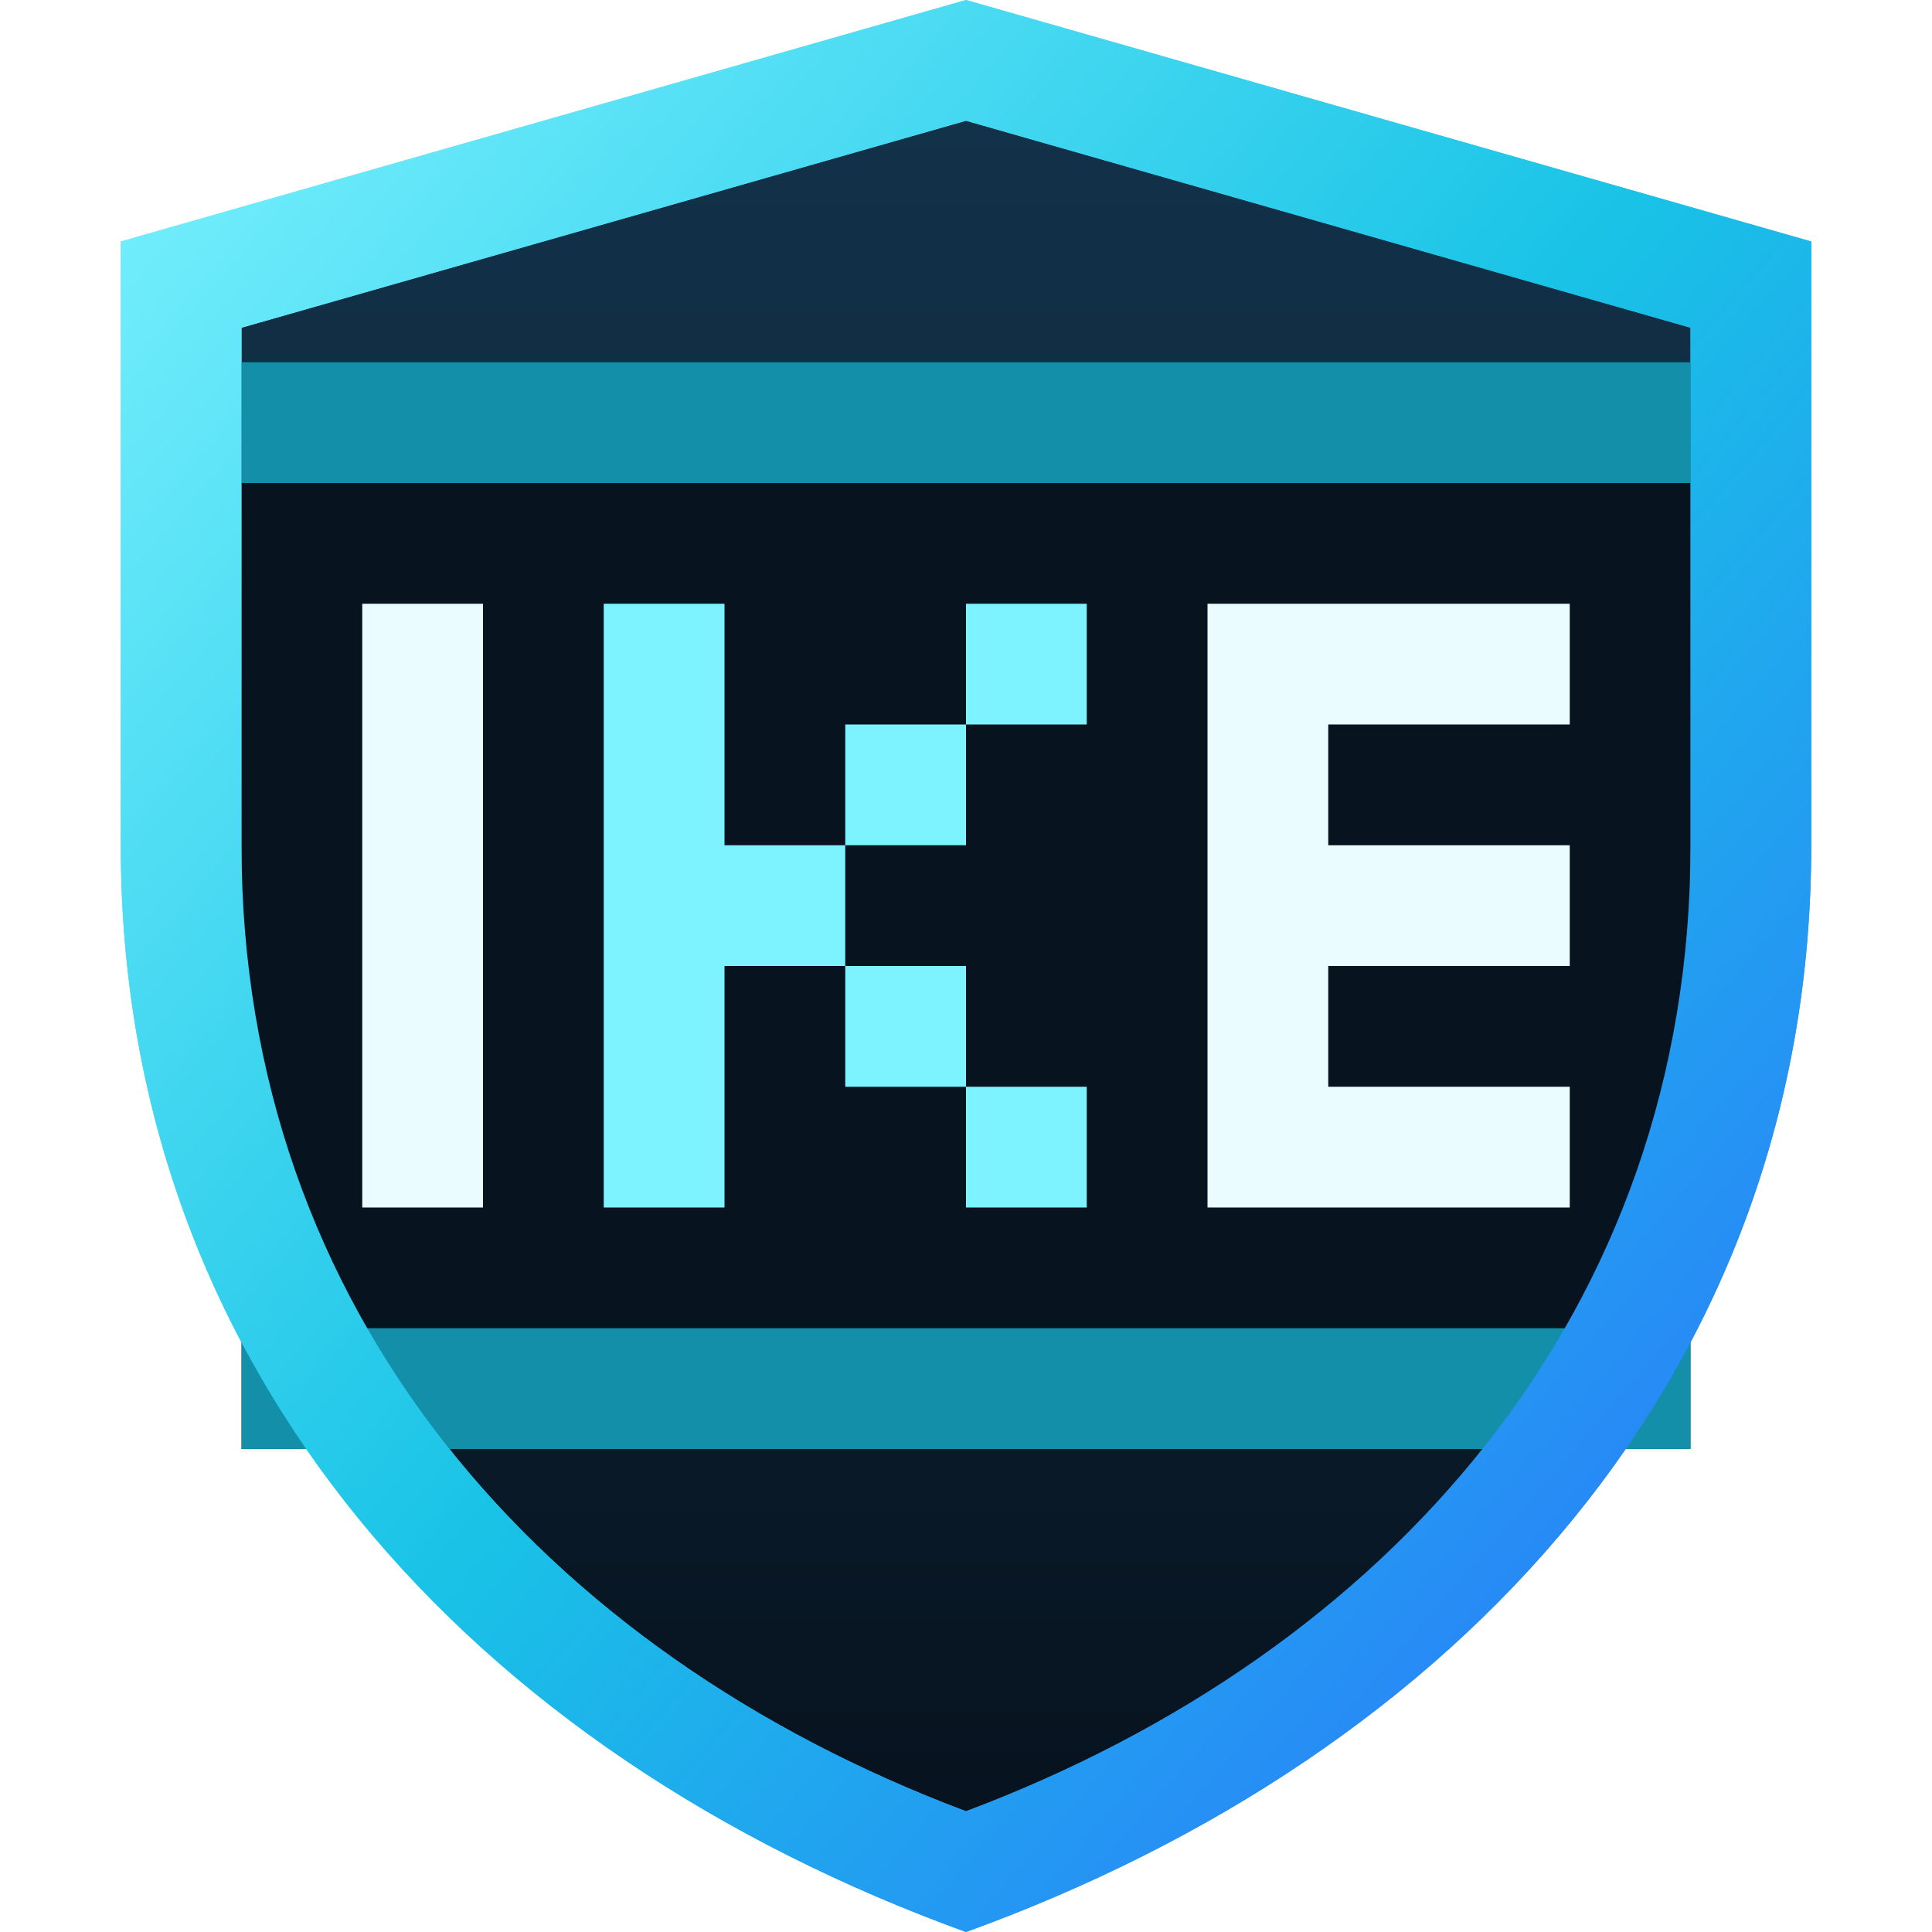
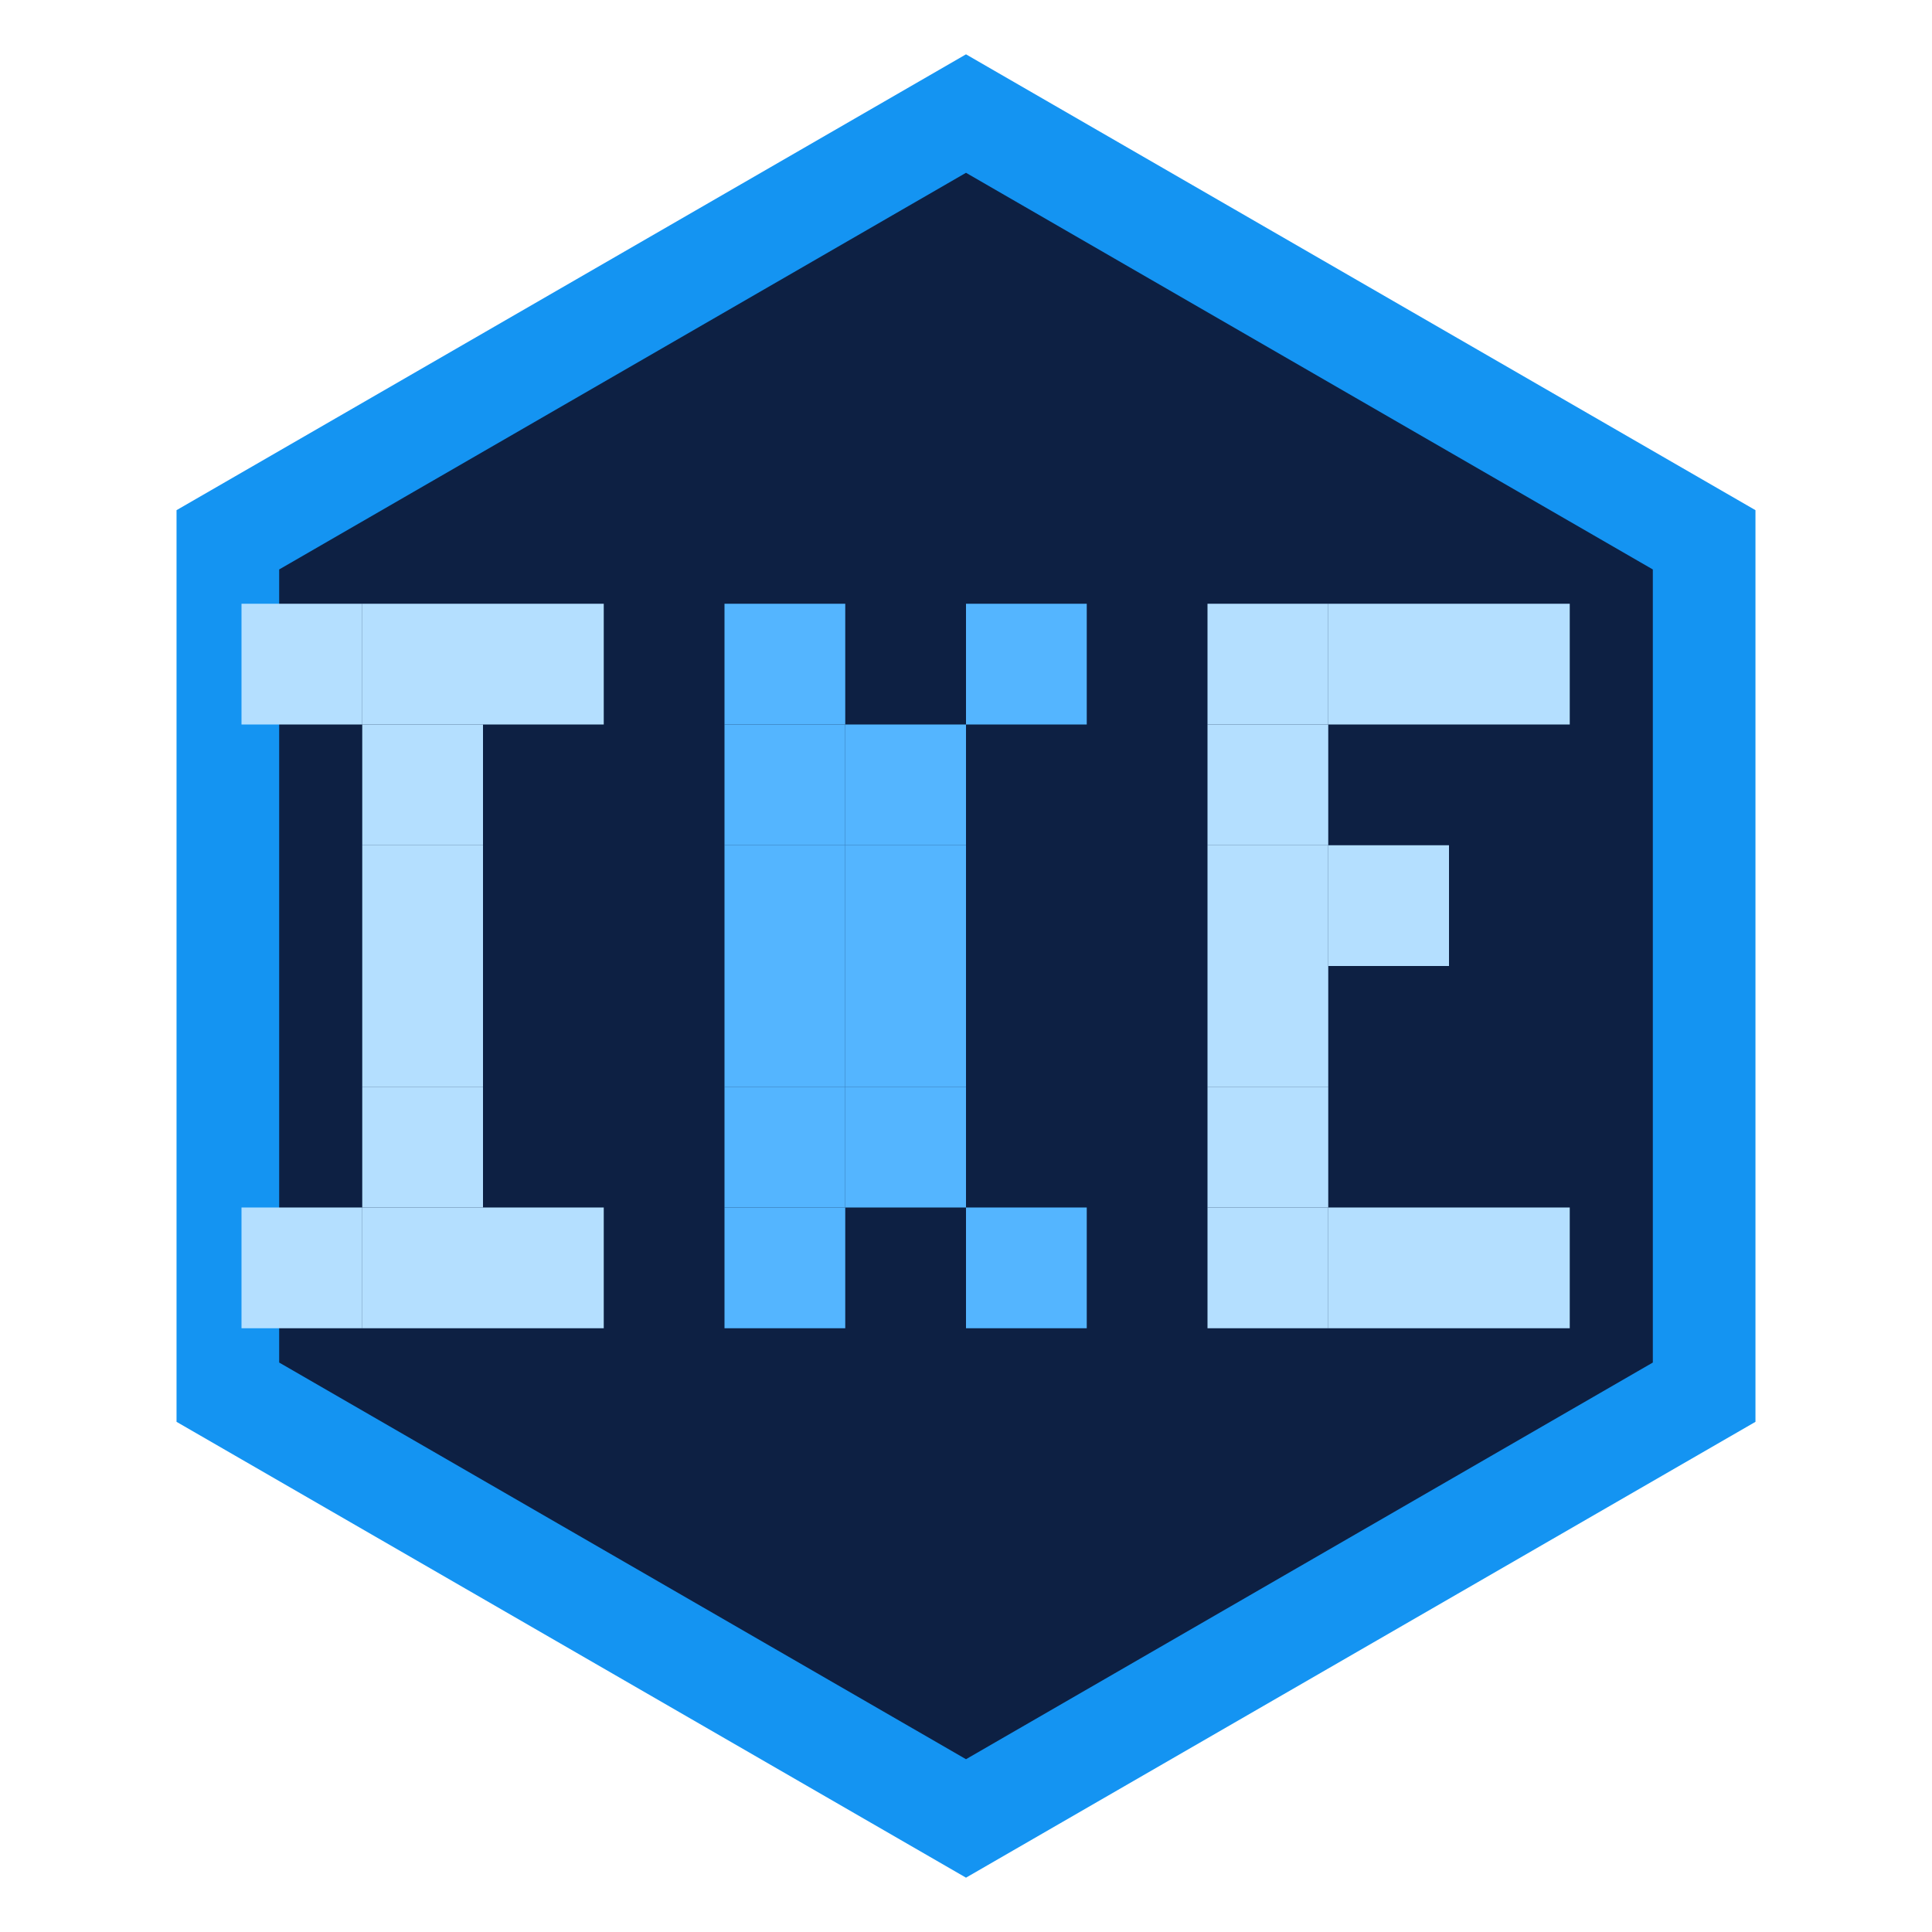
- <svg xmlns="http://www.w3.org/2000/svg" viewBox="0 0 16 16" width="16" height="16">
-   <defs>
-     <linearGradient id="body" x1="0" y1="0" x2="0" y2="1">
-       <stop offset="0" stop-color="#12324a" />
-       <stop offset="1" stop-color="#07131f" />
-     </linearGradient>
-     <linearGradient id="edge" x1="0" y1="0" x2="1" y2="1">
-       <stop offset="0" stop-color="#7df3ff" />
-       <stop offset="0.5" stop-color="#19c3e6" />
-       <stop offset="1" stop-color="#2f6bff" />
-     </linearGradient>
-   </defs>
-   <path d="M8 0 L15 2 V7 C15 11.356 12.074 14.524 8 16 C3.926 14.524 1 11.356 1 7 V2 Z" fill="url(#edge)" />
-   <path d="M8 1 L14 2.714 V7 C14 10.872 11.492 13.688 8 15 C4.508 13.688 2 10.872 2 7 V2.714 Z" fill="url(#body)" />
-   <rect x="2" y="3" width="12" height="9" fill="#07131f" />
-   <path d="M2 3h12v1h-12Z M2 11h12v1h-12Z" fill="#19c3e6" opacity="0.7" />
-   <path d="M8 0 L15 2 V7 C15 11.356 12.074 14.524 8 16 C3.926 14.524 1 11.356 1 7 V2 Z M8 1 L14 2.714 V7 C14 10.872 11.492 13.688 8 15 C4.508 13.688 2 10.872 2 7 V2.714 Z" fill="url(#edge)" fill-rule="evenodd" />
-   <path id="lettering" fill="#eafcff" d="M3 5h1v5h-1Z M10 5h3v1h-3Z M10 6h1v1h-1Z M10 7h3v1h-3Z M10 8h1v1h-1Z M10 9h3v1h-3Z" />
-   <path id="lettering-k" fill="#7df3ff" d="M5 5h1v2h-1Z M8 5h1v1h-1Z M7 6h1v1h-1Z M5 7h2v1h-2Z M5 8h1v2h-1Z M7 8h1v1h-1Z M8 9h1v1h-1Z" />
+ <svg xmlns="http://www.w3.org/2000/svg" width="16" height="16" viewBox="0 0 16 16">
+   <polygon points="8,0.45 14.538,4.225 14.538,11.775 8,15.55 1.462,11.775 1.462,4.225" fill="#1494F2" />
+   <polygon points="8,1.431 13.688,4.716 13.688,11.284 8,14.569 2.312,11.284 2.312,4.716" fill="#0D2043" />
+   <rect x="2" y="5" width="1" height="1" fill="#B4DFFF" />
+   <rect x="3" y="5" width="1" height="1" fill="#B4DFFF" />
+   <rect x="4" y="5" width="1" height="1" fill="#B4DFFF" />
+   <rect x="3" y="6" width="1" height="1" fill="#B4DFFF" />
+   <rect x="3" y="7" width="1" height="1" fill="#B4DFFF" />
+   <rect x="3" y="8" width="1" height="1" fill="#B4DFFF" />
+   <rect x="3" y="9" width="1" height="1" fill="#B4DFFF" />
+   <rect x="2" y="10" width="1" height="1" fill="#B4DFFF" />
+   <rect x="3" y="10" width="1" height="1" fill="#B4DFFF" />
+   <rect x="4" y="10" width="1" height="1" fill="#B4DFFF" />
+   <rect x="6" y="5" width="1" height="1" fill="#54B5FF" />
+   <rect x="8" y="5" width="1" height="1" fill="#54B5FF" />
+   <rect x="6" y="6" width="1" height="1" fill="#54B5FF" />
+   <rect x="7" y="6" width="1" height="1" fill="#54B5FF" />
+   <rect x="6" y="7" width="1" height="1" fill="#54B5FF" />
+   <rect x="7" y="7" width="1" height="1" fill="#54B5FF" />
+   <rect x="6" y="8" width="1" height="1" fill="#54B5FF" />
+   <rect x="7" y="8" width="1" height="1" fill="#54B5FF" />
+   <rect x="6" y="9" width="1" height="1" fill="#54B5FF" />
+   <rect x="7" y="9" width="1" height="1" fill="#54B5FF" />
+   <rect x="6" y="10" width="1" height="1" fill="#54B5FF" />
+   <rect x="8" y="10" width="1" height="1" fill="#54B5FF" />
+   <rect x="10" y="5" width="1" height="1" fill="#B4DFFF" />
+   <rect x="11" y="5" width="1" height="1" fill="#B4DFFF" />
+   <rect x="12" y="5" width="1" height="1" fill="#B4DFFF" />
+   <rect x="10" y="6" width="1" height="1" fill="#B4DFFF" />
+   <rect x="10" y="7" width="1" height="1" fill="#B4DFFF" />
+   <rect x="11" y="7" width="1" height="1" fill="#B4DFFF" />
+   <rect x="10" y="8" width="1" height="1" fill="#B4DFFF" />
+   <rect x="10" y="9" width="1" height="1" fill="#B4DFFF" />
+   <rect x="10" y="10" width="1" height="1" fill="#B4DFFF" />
+   <rect x="11" y="10" width="1" height="1" fill="#B4DFFF" />
+   <rect x="12" y="10" width="1" height="1" fill="#B4DFFF" />
</svg>
